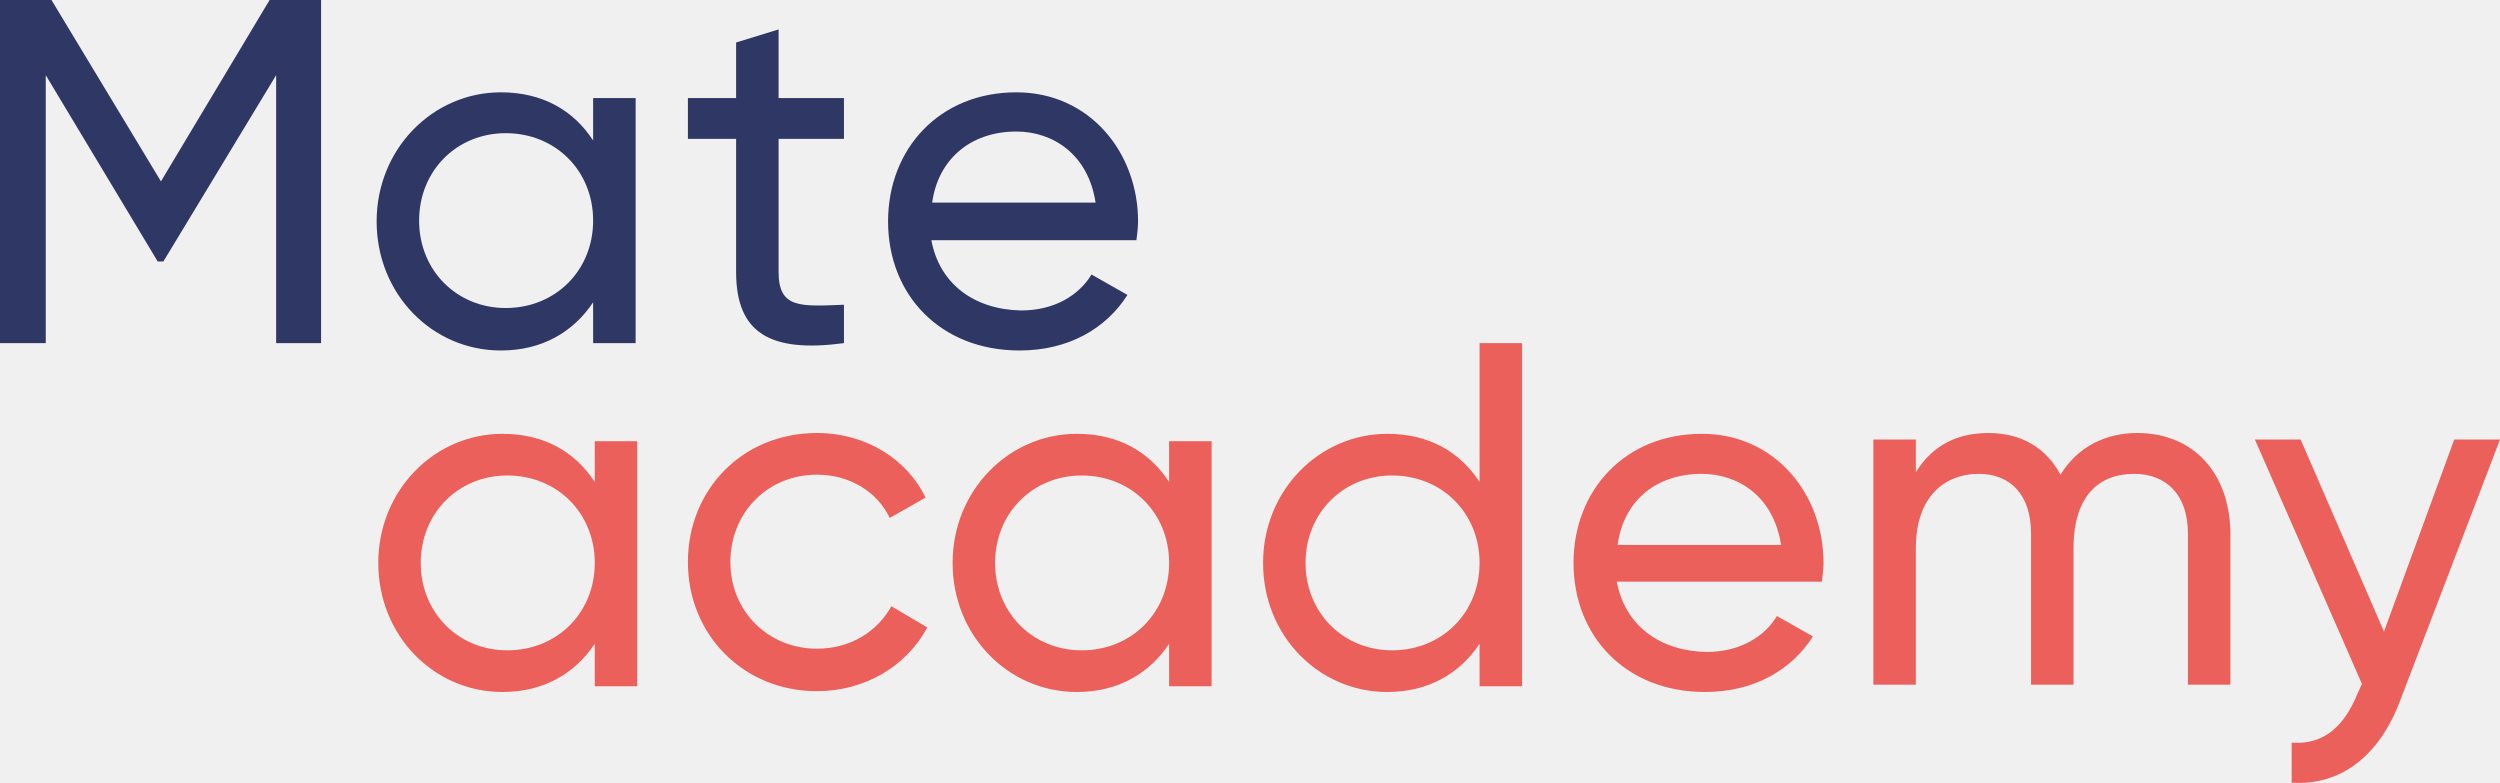
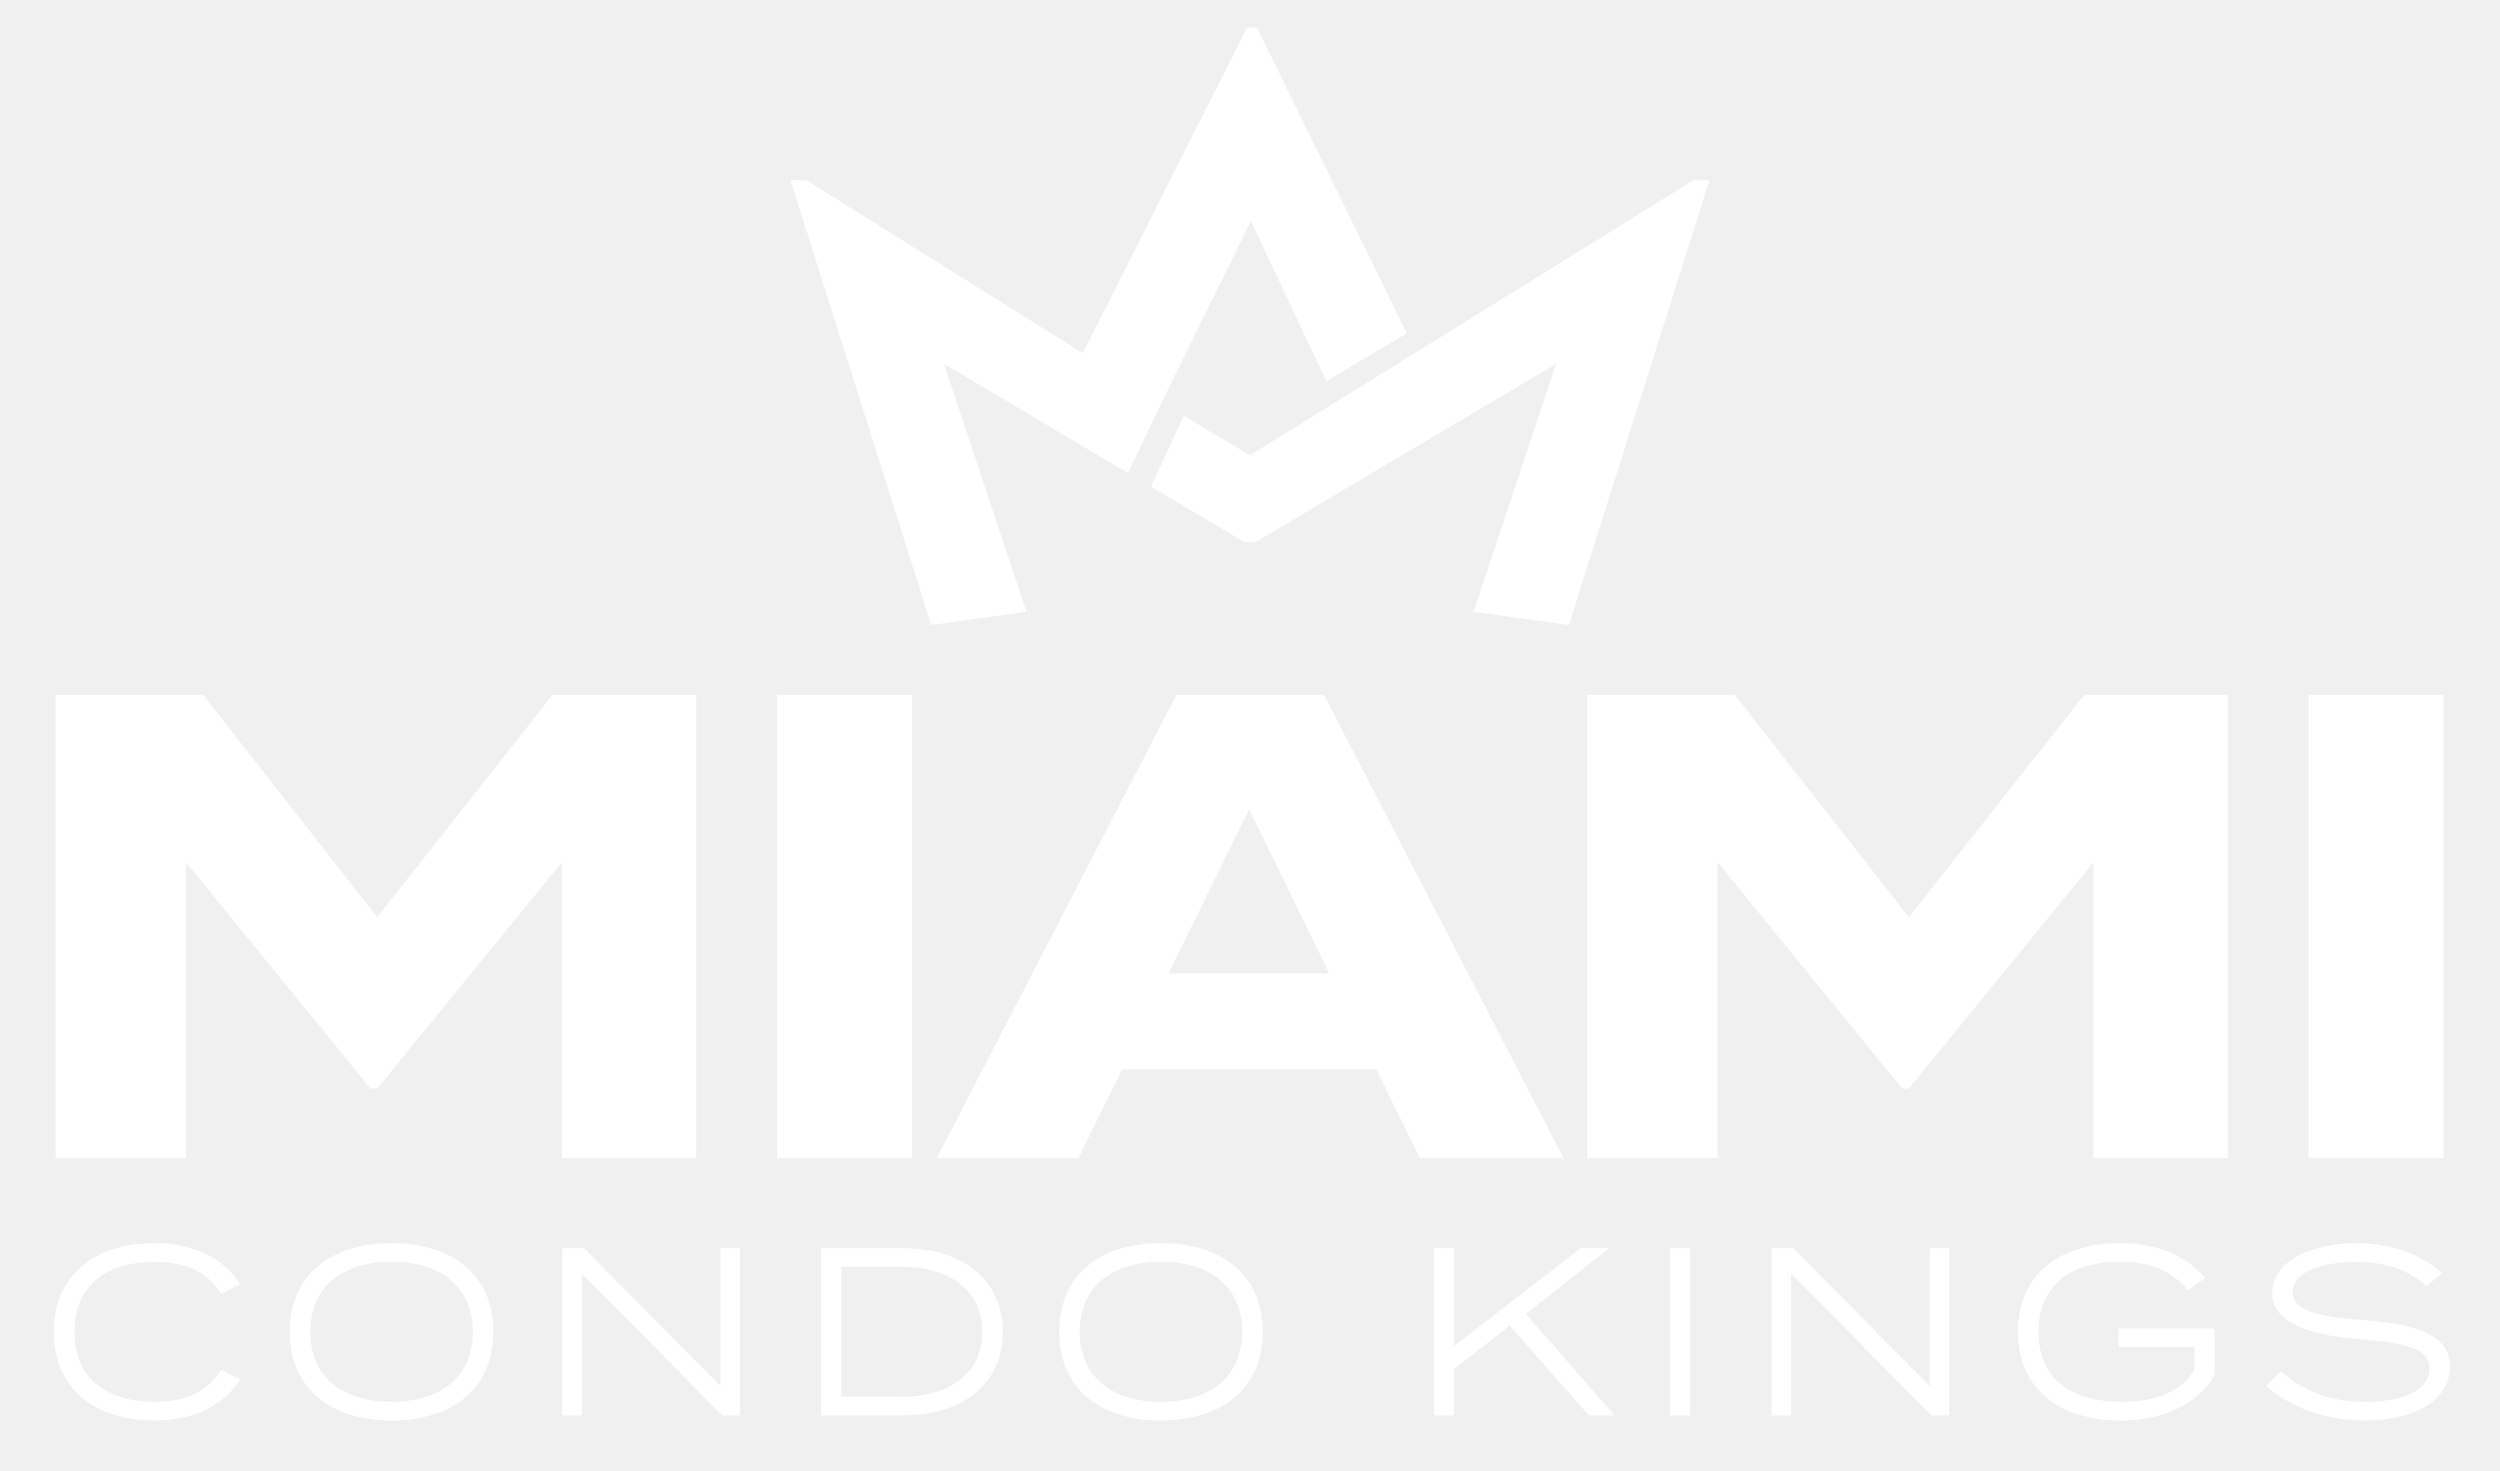
- <svg xmlns="http://www.w3.org/2000/svg" viewBox="0 0 306 95.8" style="enable-background:new 0 0 306 95.8;" xml:space="preserve">
-   <style type="text/css">
- 	.st0{fill:#2F3864;}
- 	.st1{fill:#EC605B;}
- </style>
-   <g>
-     <path class="st0" d="M39.3,0H33L19.7,22.2L6.3,0H0v42h5.6V9.2L19.3,32H20L33.8,9.2V42h5.5V0L39.3,0z M72.6,12v5.2   c-2.4-3.7-6.2-5.9-11.3-5.9c-8.3,0-15.2,6.9-15.2,15.8c0,8.9,6.8,15.8,15.2,15.8c5.1,0,8.9-2.3,11.3-5.9V42h5.2V12H72.6L72.6,12z    M61.9,37.7c-6,0-10.6-4.6-10.6-10.7c0-6.1,4.6-10.7,10.6-10.7c6.1,0,10.7,4.6,10.7,10.7C72.6,33.1,68,37.7,61.9,37.7L61.9,37.7z    M103.3,17v-5h-8V3.6l-5.2,1.6V12h-5.9v5h5.9v16.3c0,7.5,4.2,9.9,13.2,8.7v-4.7c-5.3,0.2-8,0.5-8-4V17H103.3L103.3,17z M114,29.4   h25.1c0.1-0.8,0.2-1.6,0.2-2.3c0-8.4-5.9-15.8-14.9-15.8c-9.4,0-15.7,6.9-15.7,15.8c0,9,6.4,15.8,16.1,15.8c6,0,10.6-2.7,13.2-6.8   l-4.4-2.5c-1.5,2.5-4.5,4.4-8.6,4.4C119.3,37.9,115,34.8,114,29.4L114,29.4z M124.4,16.1c4.5,0,8.8,2.8,9.7,8.7h-20   C114.8,19.6,118.7,16.1,124.4,16.1L124.4,16.1z" />
-     <path class="st1" d="M72.8,53.8V59c-2.4-3.7-6.2-5.9-11.3-5.9c-8.3,0-15.2,6.9-15.2,15.8s6.8,15.8,15.2,15.8   c5.1,0,8.9-2.3,11.3-5.9v5.2H78v-30H72.8L72.8,53.8z M62.1,79.6c-6,0-10.6-4.6-10.6-10.7s4.6-10.7,10.6-10.7   c6.1,0,10.7,4.6,10.7,10.7S68.2,79.6,62.1,79.6L62.1,79.6z M100,84.6c5.9,0,11-3.1,13.5-7.8l-4.4-2.6c-1.7,3.1-5,5.2-9.1,5.2   c-6,0-10.6-4.6-10.6-10.6c0-6.1,4.6-10.7,10.6-10.7c4,0,7.4,2.1,8.9,5.3l4.4-2.5C111,56.2,106,53,100,53c-9.1,0-15.8,6.9-15.8,15.8   S91,84.6,100,84.6L100,84.6z M143.1,53.8V59c-2.4-3.7-6.2-5.9-11.3-5.9c-8.3,0-15.2,6.9-15.2,15.8s6.8,15.8,15.2,15.8   c5.1,0,8.9-2.3,11.3-5.9v5.2h5.2v-30H143.1L143.1,53.8z M132.4,79.6c-6,0-10.6-4.6-10.6-10.7s4.6-10.7,10.6-10.7   c6.1,0,10.7,4.6,10.7,10.7S138.5,79.6,132.4,79.6L132.4,79.6z M181.1,41.8V59c-2.4-3.7-6.2-5.9-11.3-5.9c-8.3,0-15.2,6.9-15.2,15.8   s6.8,15.8,15.2,15.8c5.1,0,8.9-2.3,11.3-5.9v5.2h5.2v-42H181.1L181.1,41.8z M170.4,79.6c-6,0-10.6-4.6-10.6-10.7   s4.6-10.7,10.6-10.7c6.1,0,10.7,4.6,10.7,10.7S176.5,79.6,170.4,79.6L170.4,79.6z M197.9,71.2H223c0.1-0.8,0.2-1.6,0.2-2.3   c0-8.4-5.9-15.8-14.9-15.8c-9.4,0-15.7,6.9-15.7,15.8c0,9,6.4,15.8,16.1,15.8c6,0,10.6-2.7,13.2-6.8l-4.4-2.5   c-1.5,2.5-4.5,4.4-8.6,4.4C203.2,79.7,198.9,76.6,197.9,71.2L197.9,71.2z M208.3,58c4.5,0,8.8,2.8,9.7,8.7h-20   C198.7,61.4,202.6,58,208.3,58L208.3,58z M261.6,53c-3.9,0-7.3,1.7-9.4,5.1c-1.7-3.2-4.7-5.1-8.8-5.1c-3.7,0-6.8,1.4-8.9,4.8v-4   h-5.2v30h5.2V67.1c0-6.5,3.7-9.1,7.7-9.1c3.9,0,6.4,2.6,6.4,7.3v18.5h5.2V67.1c0-6.5,3.2-9.1,7.4-9.1c4,0,6.6,2.6,6.6,7.3v18.5h5.2   V65.2C272.9,57.7,268.3,53,261.6,53L261.6,53z M300.4,53.8l-8.6,23.5l-10.2-23.5H276l13.1,29.9l-0.5,1.1c-1.6,4-4.1,6.4-8.1,6.1   v4.9c6.1,0.4,10.8-3.4,13.3-10.1L306,53.8H300.4L300.4,53.8z" />
-   </g>
+ <svg xmlns="http://www.w3.org/2000/svg" width="136" height="80" viewBox="0 0 136 80" fill="none">
+   <path d="M68 24.767L92.108 9.817L93 9.787L85.343 34L80.159 33.282L84.652 19.792L68.306 29.487H67.694L62.612 26.473L64.395 22.617L68 24.767Z" fill="white" />
+   <path d="M67.838 1.5L68.376 1.501L76.529 18.128L72.151 20.733L68.049 12.028L63.191 21.892L63.194 21.894L61.364 25.732L51.347 19.792L55.841 33.282L50.656 34L43 9.787L43.892 9.817L58.905 19.21L67.838 1.5Z" fill="white" />
+   <path d="M20.52 49.896L30.06 37.8H37.872V63H30.564V46.908L20.52 59.22H20.16L10.116 46.908V63H3.024V37.8H11.052L20.52 49.896Z" fill="white" />
+   <path d="M49.614 37.8V63H42.27V37.8H49.614Z" fill="white" />
+   <path fill-rule="evenodd" clip-rule="evenodd" d="M77.244 63H85.056L72.024 37.8H63.996L50.964 63H58.668L61.044 58.176H74.868L77.244 63ZM63.564 52.956L67.956 44.028L72.312 52.956H63.564Z" fill="white" />
+   <path d="M103.841 49.896L113.381 37.8H121.193V63H113.885V46.908L103.841 59.22H103.481L93.437 46.908V63H86.345V37.8H94.373L103.841 49.896Z" fill="white" />
+   <path d="M132.935 63V37.8H125.591V63H132.935Z" fill="white" />
+   <path d="M4.044 72.45C4.044 74.959 5.786 76.259 8.425 76.259C10.011 76.259 11.324 75.739 12.026 74.517L13.066 75.037C12.208 76.402 10.622 77.273 8.399 77.273C5.006 77.273 2.926 75.401 2.926 72.45C2.926 69.499 5.006 67.627 8.438 67.627C10.622 67.627 12.208 68.511 13.066 69.863L12.026 70.383C11.311 69.174 10.011 68.641 8.425 68.641C5.786 68.641 4.044 69.941 4.044 72.45Z" fill="white" />
+   <path fill-rule="evenodd" clip-rule="evenodd" d="M26.84 72.45C26.84 75.414 24.76 77.273 21.302 77.273C17.844 77.273 15.764 75.414 15.764 72.45C15.764 69.486 17.844 67.627 21.302 67.627C24.76 67.627 26.84 69.486 26.84 72.45ZM16.882 72.45C16.882 74.894 18.624 76.259 21.302 76.259C23.98 76.259 25.722 74.894 25.722 72.45C25.722 70.006 23.98 68.641 21.302 68.641C18.624 68.641 16.882 70.006 16.882 72.45Z" fill="white" />
+   <path d="M39.192 67.9V75.401L31.769 67.9H30.586V77H31.652V69.291L39.296 77H40.258V67.9H39.192Z" fill="white" />
+   <path fill-rule="evenodd" clip-rule="evenodd" d="M44.669 67.9H49.089C52.417 67.9 54.549 69.655 54.549 72.45C54.549 75.245 52.417 77 49.089 77H44.669V67.9ZM45.761 75.986H49.011C51.598 75.986 53.431 74.777 53.431 72.45C53.431 70.123 51.598 68.914 49.011 68.914H45.761V75.986Z" fill="white" />
+   <path fill-rule="evenodd" clip-rule="evenodd" d="M63.157 77.273C66.615 77.273 68.695 75.414 68.695 72.45C68.695 69.486 66.615 67.627 63.157 67.627C59.699 67.627 57.619 69.486 57.619 72.45C57.619 75.414 59.699 77.273 63.157 77.273ZM63.157 76.259C60.478 76.259 58.737 74.894 58.737 72.45C58.737 70.006 60.478 68.641 63.157 68.641C65.835 68.641 67.577 70.006 67.577 72.45C67.577 74.894 65.835 76.259 63.157 76.259Z" fill="white" />
+   <path d="M83.01 71.475L87.833 77H86.442L82.126 72.112L79.097 74.478V77H78.005V67.9H79.097V73.23L85.987 67.9H87.547L83.01 71.475Z" fill="white" />
+   <path d="M91.948 67.9H90.856V77H91.948V67.9Z" fill="white" />
+   <path d="M104.975 75.401V67.9H106.041V77H105.079L97.435 69.291V77H96.369V67.9H97.552L104.975 75.401Z" fill="white" />
+   <path d="M120.475 72.268H115.249V73.282H119.383V74.465C118.707 75.726 117.225 76.259 115.418 76.259C112.636 76.259 110.894 74.972 110.894 72.45C110.894 69.928 112.623 68.641 115.34 68.641C116.991 68.641 118.2 69.161 119.019 70.188L119.968 69.525C119.058 68.459 117.563 67.627 115.34 67.627C111.856 67.627 109.776 69.486 109.776 72.45C109.776 75.414 111.856 77.273 115.379 77.273C117.901 77.273 119.721 76.207 120.475 74.79V72.268Z" fill="white" />
+   <path d="M124.725 70.279C124.725 71.41 126.441 71.644 128.586 71.813C131.355 72.034 133.279 72.567 133.279 74.361C133.279 76.038 131.576 77.273 128.612 77.273C126.623 77.273 124.712 76.649 123.295 75.401L124.062 74.582C125.388 75.752 126.857 76.259 128.677 76.259C130.874 76.259 132.161 75.57 132.161 74.439C132.161 73.334 130.822 73.061 128.365 72.853C125.934 72.645 123.607 72.112 123.607 70.318C123.607 68.602 125.765 67.627 128.196 67.627C130.172 67.627 131.797 68.316 132.85 69.252L131.992 69.98C131.108 69.109 129.769 68.654 128.248 68.641C126.623 68.628 124.725 69.083 124.725 70.279Z" fill="white" />
</svg>
